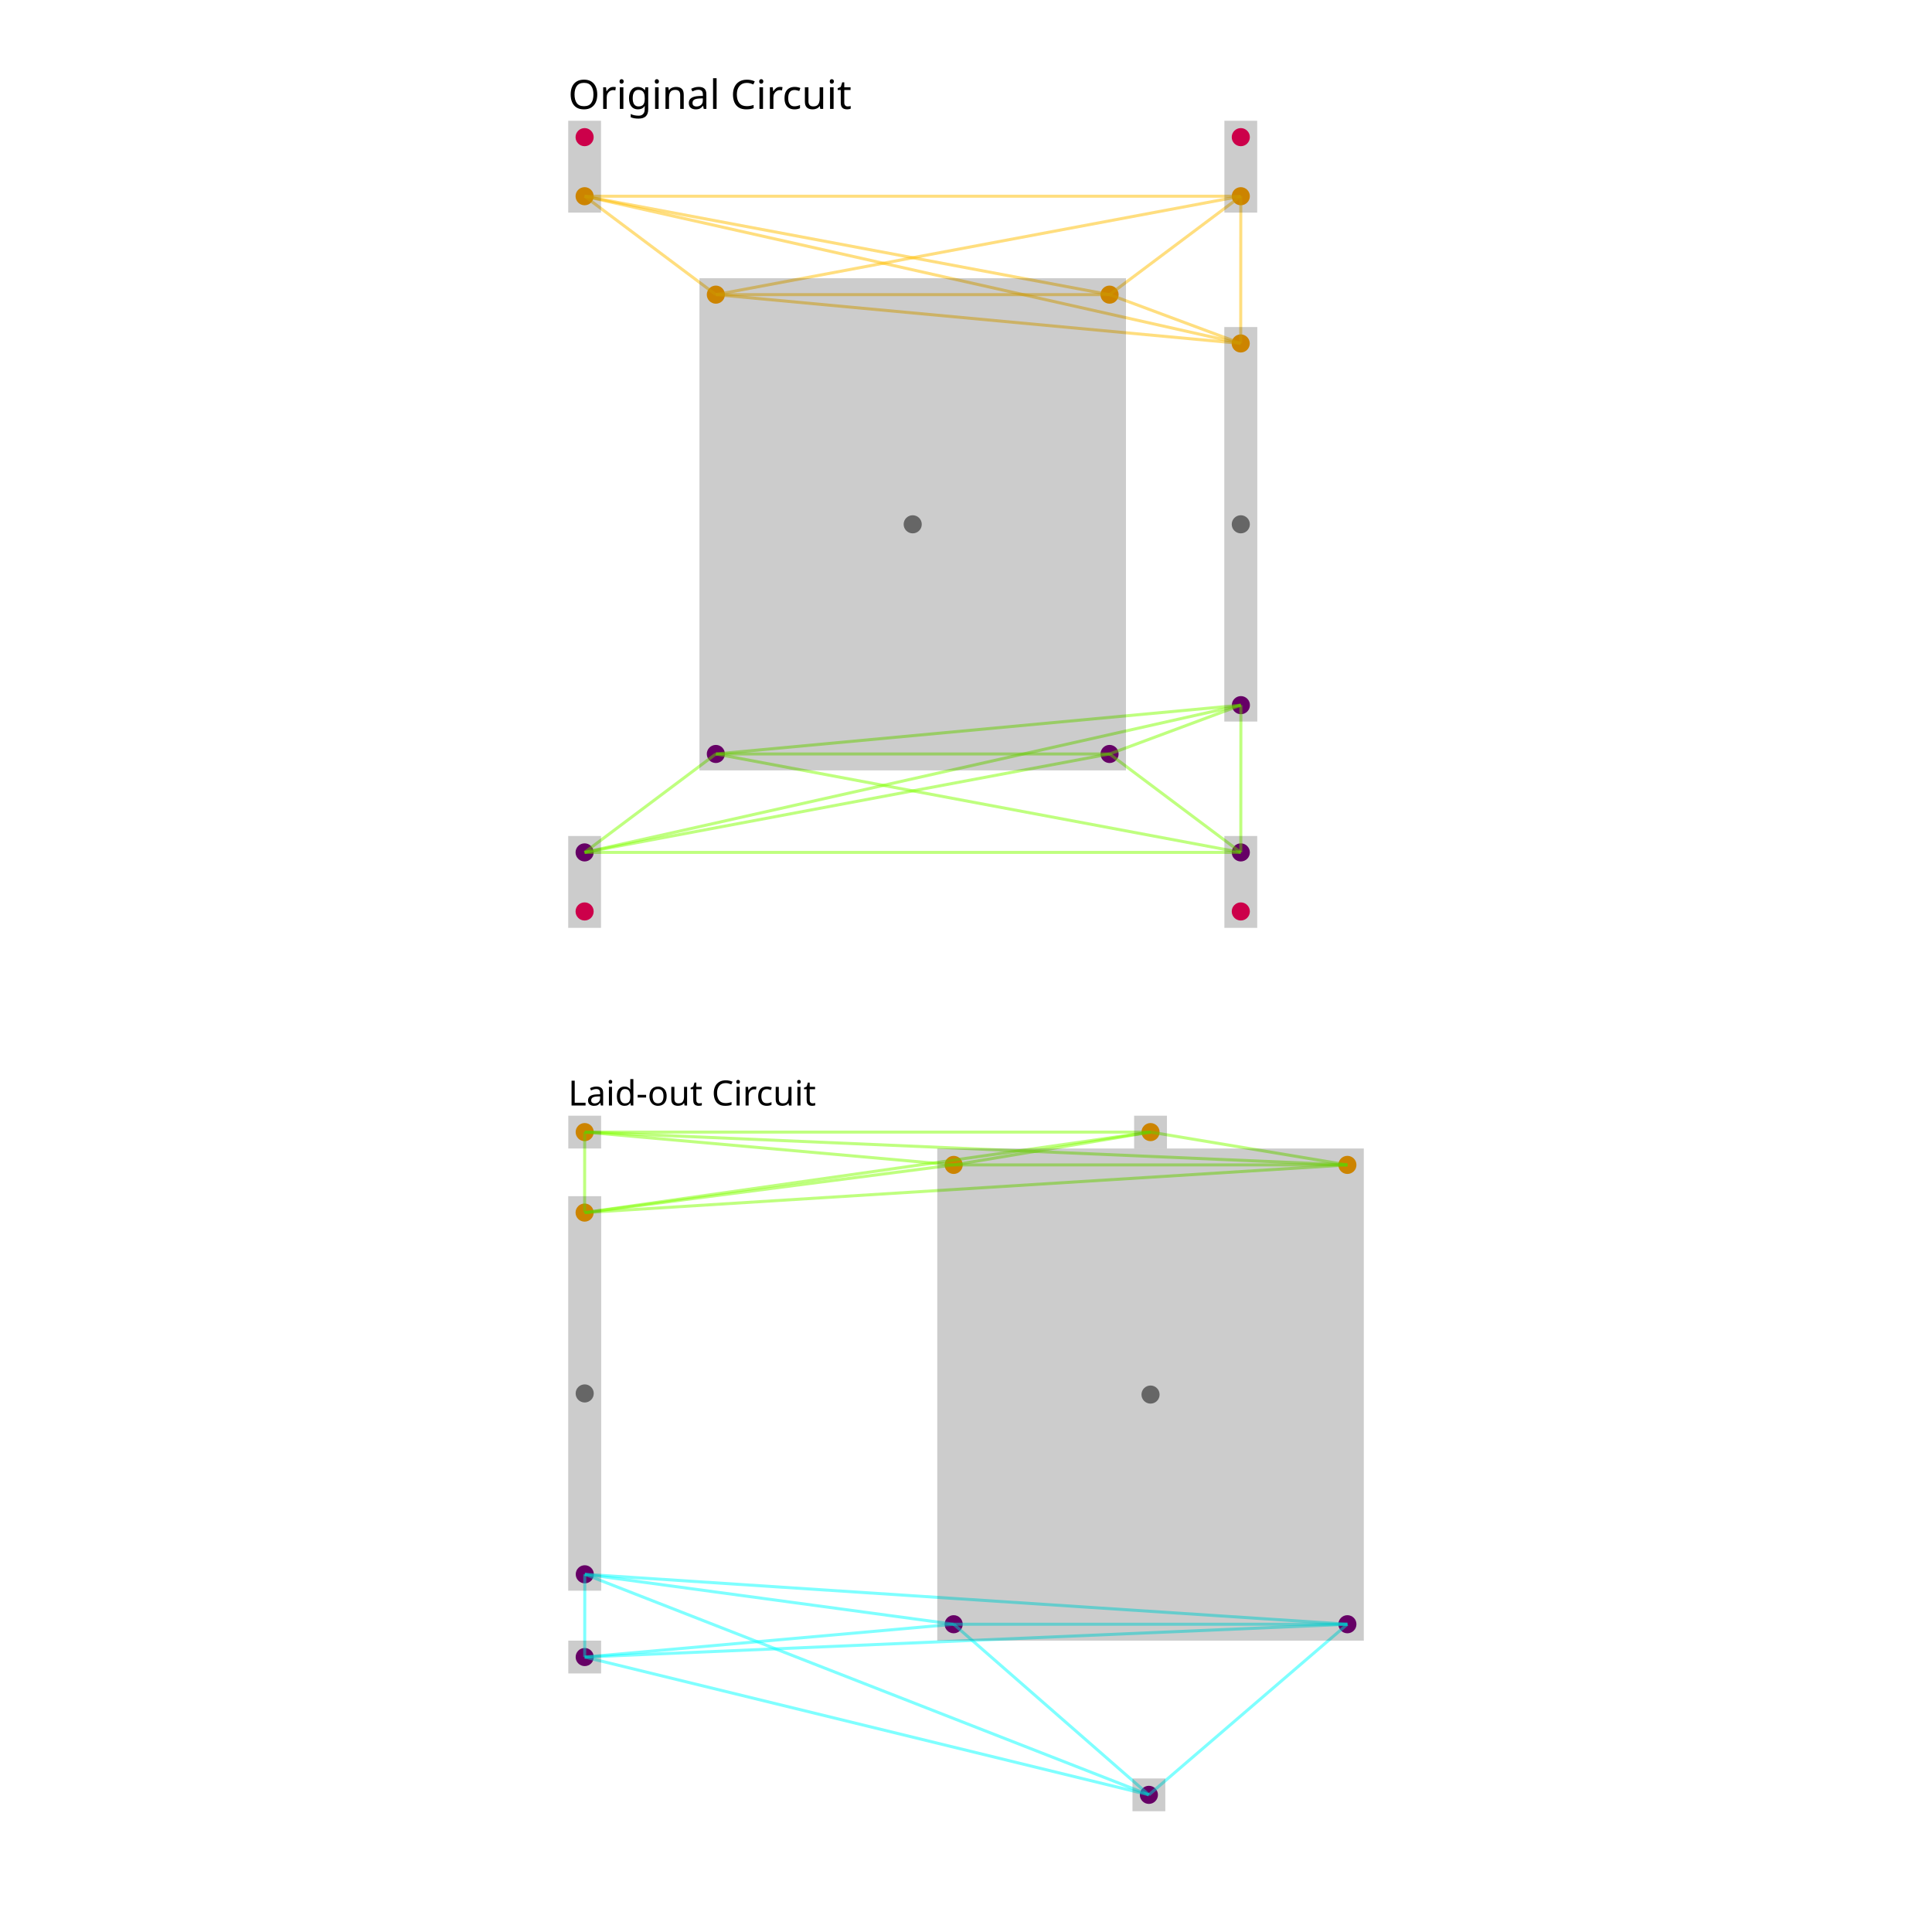
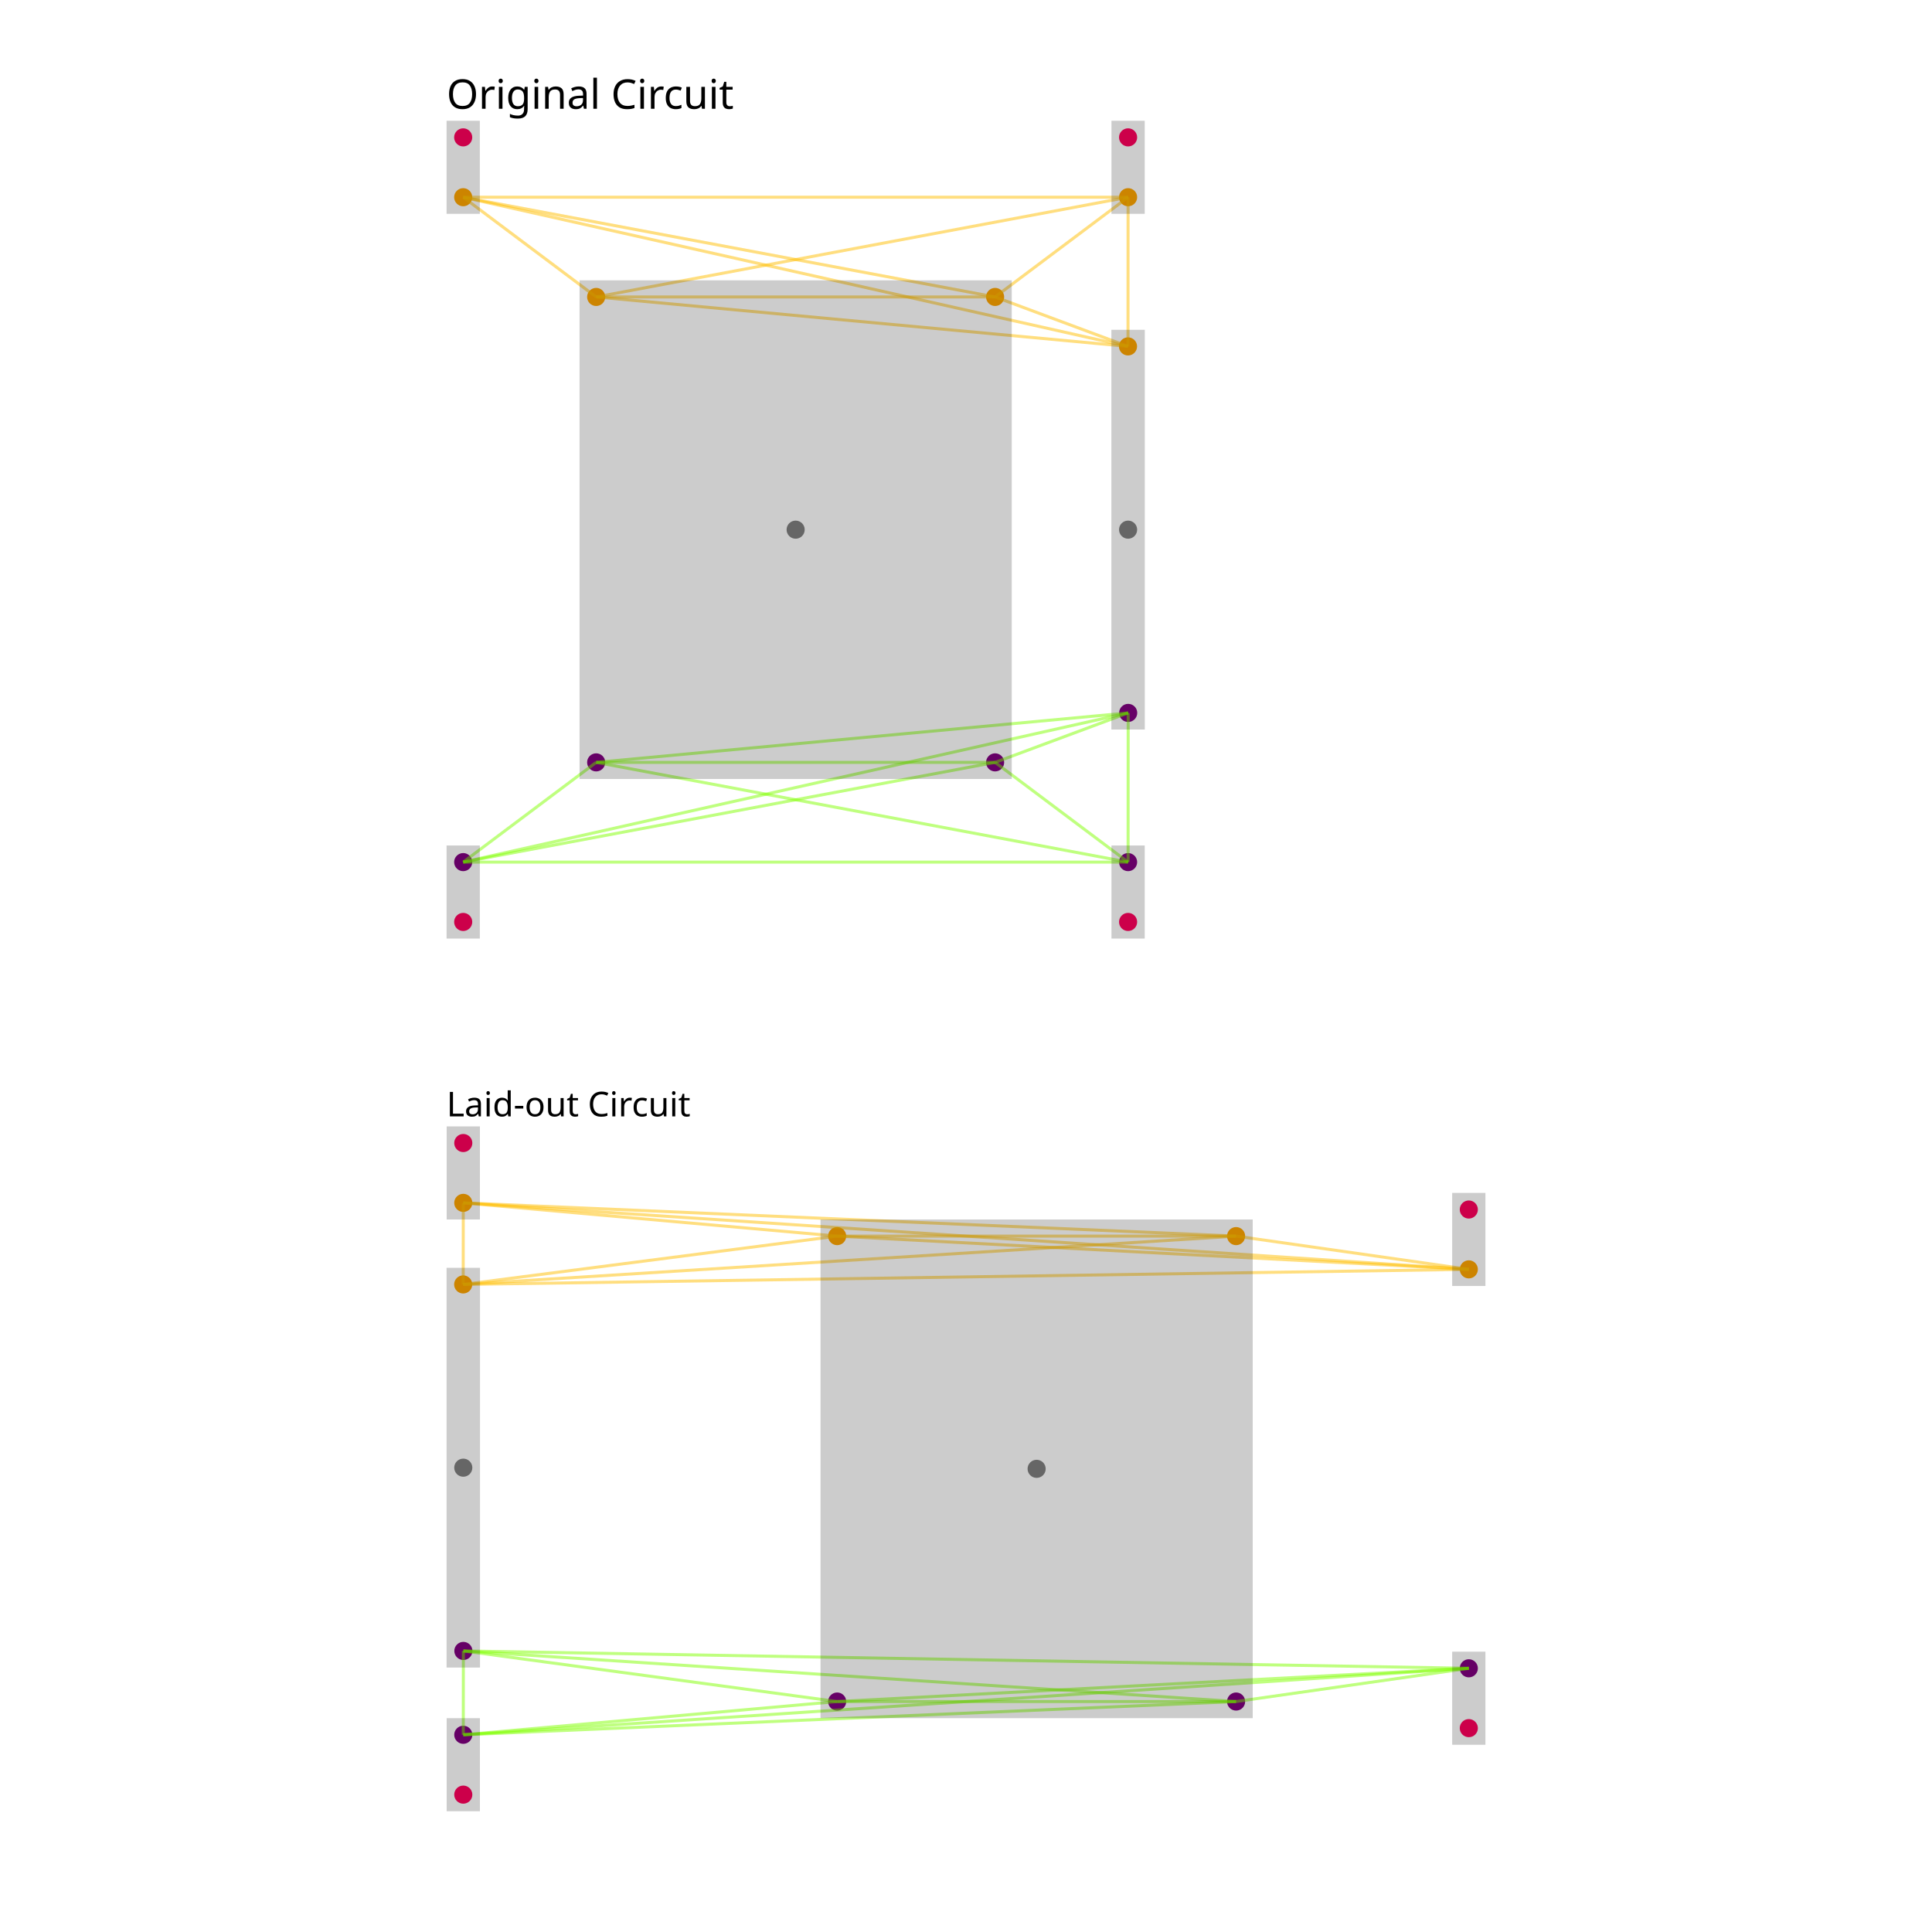
<svg xmlns="http://www.w3.org/2000/svg" width="640" height="640" viewBox="0 0 640 640">
  <rect width="100%" height="100%" fill="white" />
  <g>
-     <circle data-type="point" data-label="U1_center component_center center_schematic_component_0" data-x="0" data-y="0" cx="302.345" cy="173.683" r="3" fill="gray" />
-   </g>
-   <g>
-     <circle data-type="point" data-label="U1_pin1 vcc unnamedsubcircuit12_connectivity_net0" data-x="-0.6000000000000001" data-y="0.7" cx="237.134" cy="97.603" r="3" fill="orange" />
-   </g>
-   <g>
-     <circle data-type="point" data-label="U1_pin2 gnd unnamedsubcircuit12_connectivity_net1" data-x="-0.6000000000000001" data-y="-0.7" cx="237.134" cy="249.762" r="3" fill="purple" />
-   </g>
-   <g>
-     <circle data-type="point" data-label="U1_pin3 vcc unnamedsubcircuit12_connectivity_net0" data-x="0.6000000000000001" data-y="0.7" cx="367.556" cy="97.603" r="3" fill="orange" />
-   </g>
-   <g>
-     <circle data-type="point" data-label="U1_pin4 gnd unnamedsubcircuit12_connectivity_net1" data-x="0.6000000000000001" data-y="-0.7" cx="367.556" cy="249.762" r="3" fill="purple" />
-   </g>
-   <g>
-     <circle data-type="point" data-label="C1_center component_center center_schematic_component_1" data-x="1" data-y="0" cx="411.03" cy="173.683" r="3" fill="gray" />
-   </g>
-   <g>
-     <circle data-type="point" data-label="C1_pin1 vcc unnamedsubcircuit12_connectivity_net0" data-x="0.9997266500000004" data-y="0.5512093000000002" cx="411.001" cy="113.774" r="3" fill="orange" />
-   </g>
-   <g>
-     <circle data-type="point" data-label="C1_pin2 gnd unnamedsubcircuit12_connectivity_net1" data-x="1.0002733499999996" data-y="-0.5512093000000002" cx="411.06" cy="233.591" r="3" fill="purple" />
-   </g>
-   <g>
-     <circle data-type="point" data-label="NL1_pin vcc unnamedsubcircuit12_connectivity_net0" data-x="-1" data-y="1" cx="193.66" cy="64.998" r="3" fill="orange" />
-   </g>
-   <g>
-     <circle data-type="point" data-label="NL1_center netlabel_center schematic_net_label_0_center" data-x="-1" data-y="1.18" cx="193.66" cy="45.434" r="3" fill="hsl(338.4, 100%, 50%, 1)" />
-   </g>
-   <g>
-     <circle data-type="point" data-label="NL2_pin gnd unnamedsubcircuit12_connectivity_net1" data-x="-1" data-y="-1" cx="193.66" cy="282.368" r="3" fill="purple" />
-   </g>
-   <g>
-     <circle data-type="point" data-label="NL2_center netlabel_center schematic_net_label_1_center" data-x="-1" data-y="-1.18" cx="193.66" cy="301.931" r="3" fill="hsl(338.4, 100%, 50%, 1)" />
-   </g>
-   <g>
-     <circle data-type="point" data-label="NL3_pin vcc unnamedsubcircuit12_connectivity_net0" data-x="1" data-y="1" cx="411.03" cy="64.998" r="3" fill="orange" />
-   </g>
-   <g>
-     <circle data-type="point" data-label="NL3_center netlabel_center schematic_net_label_2_center" data-x="1" data-y="1.18" cx="411.03" cy="45.434" r="3" fill="hsl(338.4, 100%, 50%, 1)" />
-   </g>
-   <g>
-     <circle data-type="point" data-label="NL4_pin gnd unnamedsubcircuit12_connectivity_net1" data-x="1" data-y="-1" cx="411.03" cy="282.368" r="3" fill="purple" />
-   </g>
-   <g>
-     <circle data-type="point" data-label="NL4_center netlabel_center schematic_net_label_3_center" data-x="1" data-y="-1.18" cx="411.03" cy="301.931" r="3" fill="hsl(338.4, 100%, 50%, 1)" />
-   </g>
-   <g>
-     <circle data-type="point" data-label="U1_center component_center center_schematic_component_0" data-x="0.7248806993080428" data-y="-2.6525" cx="381.129" cy="461.97" r="3" fill="gray" />
-   </g>
-   <g>
-     <circle data-type="point" data-label="U1_pin1 vcc unnamedsubcircuit12_connectivity_net0" data-x="0.12488069930804269" data-y="-1.9525" cx="315.918" cy="385.89" r="3" fill="orange" />
-   </g>
-   <g>
-     <circle data-type="point" data-label="U1_pin2 gnd unnamedsubcircuit12_connectivity_net1" data-x="0.12488069930804269" data-y="-3.3525" cx="315.918" cy="538.049" r="3" fill="purple" />
-   </g>
-   <g>
-     <circle data-type="point" data-label="U1_pin3 vcc unnamedsubcircuit12_connectivity_net0" data-x="1.3248806993080429" data-y="-1.9525" cx="446.34" cy="385.89" r="3" fill="orange" />
-   </g>
-   <g>
-     <circle data-type="point" data-label="U1_pin4 gnd unnamedsubcircuit12_connectivity_net1" data-x="1.3248806993080429" data-y="-3.3525" cx="446.34" cy="538.049" r="3" fill="purple" />
-   </g>
-   <g>
-     <circle data-type="point" data-label="C1_center component_center center_schematic_component_1" data-x="-0.9997266500000004" data-y="-2.6490567053541074" cx="193.69" cy="461.596" r="3" fill="gray" />
-   </g>
-   <g>
-     <circle data-type="point" data-label="C1_pin1 vcc unnamedsubcircuit12_connectivity_net0" data-x="-1" data-y="-2.097847405354107" cx="193.66" cy="401.687" r="3" fill="orange" />
-   </g>
-   <g>
-     <circle data-type="point" data-label="C1_pin2 gnd unnamedsubcircuit12_connectivity_net1" data-x="-0.9994533000000008" data-y="-3.2002660053541074" cx="193.719" cy="521.504" r="3" fill="purple" />
-   </g>
-   <g>
-     <circle data-type="point" data-label="NL1_pin vcc unnamedsubcircuit12_connectivity_net0" data-x="-0.9997266500000004" data-y="-1.8524999999999998" cx="193.69" cy="375.022" r="3" fill="orange" />
-   </g>
-   <g>
-     <circle data-type="point" data-label="NL2_pin gnd unnamedsubcircuit12_connectivity_net1" data-x="-0.9997266500000004" data-y="-3.4524999999999997" cx="193.69" cy="548.918" r="3" fill="purple" />
-   </g>
-   <g>
-     <circle data-type="point" data-label="NL4_pin gnd unnamedsubcircuit12_connectivity_net1" data-x="0.7198806993080429" data-y="-3.8724999999999996" cx="380.585" cy="594.566" r="3" fill="purple" />
-   </g>
-   <g>
-     <circle data-type="point" data-label="NL3_pin vcc unnamedsubcircuit12_connectivity_net0" data-x="0.7248806993080428" data-y="-1.8524999999999998" cx="381.129" cy="375.022" r="3" fill="orange" />
-   </g>
-   <g>
-     <polyline data-points="-0.6000000000000001,0.7 0.6000000000000001,0.7" data-type="line" data-label="" points="237.134,97.603 367.556,97.603" fill="none" stroke="hsl(45, 100%, 50%, 0.5)" stroke-width="1" />
-   </g>
-   <g>
-     <polyline data-points="-0.6000000000000001,0.7 0.9997266500000004,0.5512093000000002" data-type="line" data-label="" points="237.134,97.603 411.001,113.774" fill="none" stroke="hsl(45, 100%, 50%, 0.5)" stroke-width="1" />
-   </g>
-   <g>
-     <polyline data-points="-0.6000000000000001,0.7 -1,1" data-type="line" data-label="" points="237.134,97.603 193.66,64.998" fill="none" stroke="hsl(45, 100%, 50%, 0.5)" stroke-width="1" />
-   </g>
-   <g>
-     <polyline data-points="-0.6000000000000001,0.7 1,1" data-type="line" data-label="" points="237.134,97.603 411.03,64.998" fill="none" stroke="hsl(45, 100%, 50%, 0.5)" stroke-width="1" />
-   </g>
-   <g>
-     <polyline data-points="0.6000000000000001,0.7 0.9997266500000004,0.5512093000000002" data-type="line" data-label="" points="367.556,97.603 411.001,113.774" fill="none" stroke="hsl(45, 100%, 50%, 0.5)" stroke-width="1" />
-   </g>
-   <g>
-     <polyline data-points="0.6000000000000001,0.7 -1,1" data-type="line" data-label="" points="367.556,97.603 193.66,64.998" fill="none" stroke="hsl(45, 100%, 50%, 0.5)" stroke-width="1" />
-   </g>
-   <g>
-     <polyline data-points="0.6000000000000001,0.7 1,1" data-type="line" data-label="" points="367.556,97.603 411.03,64.998" fill="none" stroke="hsl(45, 100%, 50%, 0.5)" stroke-width="1" />
-   </g>
-   <g>
-     <polyline data-points="0.9997266500000004,0.5512093000000002 -1,1" data-type="line" data-label="" points="411.001,113.774 193.66,64.998" fill="none" stroke="hsl(45, 100%, 50%, 0.5)" stroke-width="1" />
-   </g>
-   <g>
-     <polyline data-points="0.9997266500000004,0.5512093000000002 1,1" data-type="line" data-label="" points="411.001,113.774 411.03,64.998" fill="none" stroke="hsl(45, 100%, 50%, 0.5)" stroke-width="1" />
-   </g>
-   <g>
-     <polyline data-points="-1,1 1,1" data-type="line" data-label="" points="193.66,64.998 411.03,64.998" fill="none" stroke="hsl(45, 100%, 50%, 0.5)" stroke-width="1" />
-   </g>
-   <g>
-     <polyline data-points="-0.6000000000000001,-0.7 0.6000000000000001,-0.7" data-type="line" data-label="" points="237.134,249.762 367.556,249.762" fill="none" stroke="hsl(90, 100%, 50%, 0.5)" stroke-width="1" />
-   </g>
-   <g>
-     <polyline data-points="-0.6000000000000001,-0.7 1.0002733499999996,-0.5512093000000002" data-type="line" data-label="" points="237.134,249.762 411.06,233.591" fill="none" stroke="hsl(90, 100%, 50%, 0.5)" stroke-width="1" />
-   </g>
-   <g>
-     <polyline data-points="-0.6000000000000001,-0.7 -1,-1" data-type="line" data-label="" points="237.134,249.762 193.66,282.368" fill="none" stroke="hsl(90, 100%, 50%, 0.5)" stroke-width="1" />
-   </g>
-   <g>
-     <polyline data-points="-0.6000000000000001,-0.7 1,-1" data-type="line" data-label="" points="237.134,249.762 411.03,282.368" fill="none" stroke="hsl(90, 100%, 50%, 0.5)" stroke-width="1" />
-   </g>
-   <g>
-     <polyline data-points="0.6000000000000001,-0.7 1.0002733499999996,-0.5512093000000002" data-type="line" data-label="" points="367.556,249.762 411.06,233.591" fill="none" stroke="hsl(90, 100%, 50%, 0.5)" stroke-width="1" />
-   </g>
-   <g>
-     <polyline data-points="0.6000000000000001,-0.7 -1,-1" data-type="line" data-label="" points="367.556,249.762 193.66,282.368" fill="none" stroke="hsl(90, 100%, 50%, 0.5)" stroke-width="1" />
-   </g>
-   <g>
-     <polyline data-points="0.6000000000000001,-0.7 1,-1" data-type="line" data-label="" points="367.556,249.762 411.03,282.368" fill="none" stroke="hsl(90, 100%, 50%, 0.5)" stroke-width="1" />
-   </g>
-   <g>
-     <polyline data-points="1.0002733499999996,-0.5512093000000002 -1,-1" data-type="line" data-label="" points="411.06,233.591 193.66,282.368" fill="none" stroke="hsl(90, 100%, 50%, 0.5)" stroke-width="1" />
-   </g>
-   <g>
-     <polyline data-points="1.0002733499999996,-0.5512093000000002 1,-1" data-type="line" data-label="" points="411.06,233.591 411.03,282.368" fill="none" stroke="hsl(90, 100%, 50%, 0.5)" stroke-width="1" />
-   </g>
-   <g>
-     <polyline data-points="-1,-1 1,-1" data-type="line" data-label="" points="193.66,282.368 411.03,282.368" fill="none" stroke="hsl(90, 100%, 50%, 0.5)" stroke-width="1" />
-   </g>
-   <g>
-     <polyline data-points="0.12488069930804269,-1.9525 -1,-2.097847405354107" data-type="line" data-label="" points="315.918,385.89 193.66,401.687" fill="none" stroke="hsl(90, 100%, 50%, 0.5)" stroke-width="1" />
-   </g>
-   <g>
-     <polyline data-points="0.12488069930804269,-1.9525 -0.9997266500000004,-1.8524999999999998" data-type="line" data-label="" points="315.918,385.89 193.69,375.022" fill="none" stroke="hsl(90, 100%, 50%, 0.5)" stroke-width="1" />
-   </g>
-   <g>
-     <polyline data-points="0.12488069930804269,-1.9525 1.3248806993080429,-1.9525" data-type="line" data-label="" points="315.918,385.89 446.34,385.89" fill="none" stroke="hsl(90, 100%, 50%, 0.5)" stroke-width="1" />
-   </g>
-   <g>
-     <polyline data-points="0.12488069930804269,-1.9525 0.7248806993080428,-1.8524999999999998" data-type="line" data-label="" points="315.918,385.89 381.129,375.022" fill="none" stroke="hsl(90, 100%, 50%, 0.5)" stroke-width="1" />
-   </g>
-   <g>
-     <polyline data-points="-1,-2.097847405354107 -0.9997266500000004,-1.8524999999999998" data-type="line" data-label="" points="193.66,401.687 193.69,375.022" fill="none" stroke="hsl(90, 100%, 50%, 0.5)" stroke-width="1" />
-   </g>
-   <g>
-     <polyline data-points="-1,-2.097847405354107 1.3248806993080429,-1.9525" data-type="line" data-label="" points="193.66,401.687 446.34,385.89" fill="none" stroke="hsl(90, 100%, 50%, 0.5)" stroke-width="1" />
-   </g>
-   <g>
-     <polyline data-points="-1,-2.097847405354107 0.7248806993080428,-1.8524999999999998" data-type="line" data-label="" points="193.66,401.687 381.129,375.022" fill="none" stroke="hsl(90, 100%, 50%, 0.5)" stroke-width="1" />
-   </g>
-   <g>
-     <polyline data-points="-0.9997266500000004,-1.8524999999999998 1.3248806993080429,-1.9525" data-type="line" data-label="" points="193.69,375.022 446.34,385.89" fill="none" stroke="hsl(90, 100%, 50%, 0.5)" stroke-width="1" />
-   </g>
-   <g>
-     <polyline data-points="-0.9997266500000004,-1.8524999999999998 0.7248806993080428,-1.8524999999999998" data-type="line" data-label="" points="193.69,375.022 381.129,375.022" fill="none" stroke="hsl(90, 100%, 50%, 0.5)" stroke-width="1" />
-   </g>
-   <g>
-     <polyline data-points="1.3248806993080429,-1.9525 0.7248806993080428,-1.8524999999999998" data-type="line" data-label="" points="446.34,385.89 381.129,375.022" fill="none" stroke="hsl(90, 100%, 50%, 0.5)" stroke-width="1" />
-   </g>
-   <g>
-     <polyline data-points="0.12488069930804269,-3.3525 -0.9994533000000008,-3.2002660053541074" data-type="line" data-label="" points="315.918,538.049 193.719,521.504" fill="none" stroke="hsl(180, 100%, 50%, 0.5)" stroke-width="1" />
-   </g>
-   <g>
-     <polyline data-points="0.12488069930804269,-3.3525 -0.9997266500000004,-3.4524999999999997" data-type="line" data-label="" points="315.918,538.049 193.69,548.918" fill="none" stroke="hsl(180, 100%, 50%, 0.5)" stroke-width="1" />
-   </g>
-   <g>
-     <polyline data-points="0.12488069930804269,-3.3525 1.3248806993080429,-3.3525" data-type="line" data-label="" points="315.918,538.049 446.34,538.049" fill="none" stroke="hsl(180, 100%, 50%, 0.5)" stroke-width="1" />
-   </g>
-   <g>
-     <polyline data-points="0.12488069930804269,-3.3525 0.7198806993080429,-3.8724999999999996" data-type="line" data-label="" points="315.918,538.049 380.585,594.566" fill="none" stroke="hsl(180, 100%, 50%, 0.5)" stroke-width="1" />
-   </g>
-   <g>
-     <polyline data-points="-0.9994533000000008,-3.2002660053541074 -0.9997266500000004,-3.4524999999999997" data-type="line" data-label="" points="193.719,521.504 193.69,548.918" fill="none" stroke="hsl(180, 100%, 50%, 0.5)" stroke-width="1" />
-   </g>
-   <g>
-     <polyline data-points="-0.9994533000000008,-3.2002660053541074 1.3248806993080429,-3.3525" data-type="line" data-label="" points="193.719,521.504 446.34,538.049" fill="none" stroke="hsl(180, 100%, 50%, 0.5)" stroke-width="1" />
-   </g>
-   <g>
-     <polyline data-points="-0.9994533000000008,-3.2002660053541074 0.7198806993080429,-3.8724999999999996" data-type="line" data-label="" points="193.719,521.504 380.585,594.566" fill="none" stroke="hsl(180, 100%, 50%, 0.5)" stroke-width="1" />
-   </g>
-   <g>
-     <polyline data-points="-0.9997266500000004,-3.4524999999999997 1.3248806993080429,-3.3525" data-type="line" data-label="" points="193.69,548.918 446.34,538.049" fill="none" stroke="hsl(180, 100%, 50%, 0.5)" stroke-width="1" />
-   </g>
-   <g>
-     <polyline data-points="-0.9997266500000004,-3.4524999999999997 0.7198806993080429,-3.8724999999999996" data-type="line" data-label="" points="193.69,548.918 380.585,594.566" fill="none" stroke="hsl(180, 100%, 50%, 0.5)" stroke-width="1" />
-   </g>
-   <g>
-     <polyline data-points="1.3248806993080429,-3.3525 0.7198806993080429,-3.8724999999999996" data-type="line" data-label="" points="446.34,538.049 380.585,594.566" fill="none" stroke="hsl(180, 100%, 50%, 0.5)" stroke-width="1" />
-   </g>
-   <g>
-     <rect data-type="rect" data-label="U1" data-x="0" data-y="0" x="231.7" y="92.169" width="141.291" height="163.028" fill="rgba(0, 0, 0, 0.2)" stroke="black" stroke-width="0.009" />
-   </g>
-   <g>
-     <rect data-type="rect" data-label="C1" data-x="1" data-y="0" x="405.566" y="108.34" width="10.928" height="130.685" fill="rgba(0, 0, 0, 0.2)" stroke="black" stroke-width="0.009" />
-   </g>
-   <g>
-     <rect data-type="rect" data-label="NL1" data-x="-1" data-y="1.0899999999999999" x="188.226" y="40" width="10.869" height="30.432" fill="rgba(0, 0, 0, 0.2)" stroke="black" stroke-width="0.009" />
-   </g>
-   <g>
-     <rect data-type="rect" data-label="NL2" data-x="-1" data-y="-1.0899999999999999" x="188.226" y="276.934" width="10.869" height="30.432" fill="rgba(0, 0, 0, 0.2)" stroke="black" stroke-width="0.009" />
-   </g>
-   <g>
-     <rect data-type="rect" data-label="NL3" data-x="1" data-y="1.0899999999999999" x="405.596" y="40" width="10.869" height="30.432" fill="rgba(0, 0, 0, 0.2)" stroke="black" stroke-width="0.009" />
-   </g>
-   <g>
-     <rect data-type="rect" data-label="NL4" data-x="1" data-y="-1.0899999999999999" x="405.596" y="276.934" width="10.869" height="30.432" fill="rgba(0, 0, 0, 0.2)" stroke="black" stroke-width="0.009" />
-   </g>
-   <g>
-     <rect data-type="rect" data-label="U1" data-x="0.7248806993080428" data-y="-2.6525" x="310.484" y="380.456" width="141.291" height="163.028" fill="rgba(0, 0, 0, 0.2)" stroke="black" stroke-width="0.009" />
-   </g>
-   <g>
-     <rect data-type="rect" data-label="C1" data-x="-0.9997266500000004" data-y="-2.6490567053541074" x="188.226" y="396.253" width="10.928" height="130.685" fill="rgba(0, 0, 0, 0.2)" stroke="black" stroke-width="0.009" />
-   </g>
-   <g>
-     <rect data-type="rect" data-label="NL1" data-x="-0.9997266500000004" data-y="-1.8524999999999998" x="188.256" y="369.588" width="10.869" height="10.869" fill="rgba(0, 0, 0, 0.2)" stroke="black" stroke-width="0.009" />
-   </g>
-   <g>
-     <rect data-type="rect" data-label="NL2" data-x="-0.9997266500000004" data-y="-3.4524999999999997" x="188.256" y="543.484" width="10.869" height="10.869" fill="rgba(0, 0, 0, 0.2)" stroke="black" stroke-width="0.009" />
-   </g>
-   <g>
-     <rect data-type="rect" data-label="NL4" data-x="0.7198806993080429" data-y="-3.8724999999999996" x="375.151" y="589.131" width="10.869" height="10.869" fill="rgba(0, 0, 0, 0.2)" stroke="black" stroke-width="0.009" />
-   </g>
-   <g>
-     <rect data-type="rect" data-label="NL3" data-x="0.7248806993080428" data-y="-1.8524999999999998" x="375.695" y="369.588" width="10.869" height="10.869" fill="rgba(0, 0, 0, 0.2)" stroke="black" stroke-width="0.009" />
-   </g>
-   <text data-type="text" data-label="Original Circuit" data-x="-1.05" data-y="1.2299999999999998" x="188.226" y="40" fill="black" font-size="13.368" font-family="sans-serif" text-anchor="start" dominant-baseline="text-after-edge">Original Circuit</text>
-   <text data-type="text" data-label="Laid-out Circuit" data-x="-1.05" data-y="-1.8024999999999998" x="188.226" y="369.588" fill="black" font-size="11.521" font-family="sans-serif" text-anchor="start" dominant-baseline="text-after-edge">Laid-out Circuit</text>
+     <circle data-type="point" data-label="U1_center component_center center_schematic_component_0" data-x="0" data-y="0" cx="263.566" cy="175.457" r="3" fill="gray" />
+   </g>
+   <g>
+     <circle data-type="point" data-label="U1_pin1 vcc unnamedsubcircuit12_connectivity_net0" data-x="-0.6000000000000001" data-y="0.7" cx="197.489" cy="98.368" r="3" fill="orange" />
+   </g>
+   <g>
+     <circle data-type="point" data-label="U1_pin2 gnd unnamedsubcircuit12_connectivity_net1" data-x="-0.6000000000000001" data-y="-0.7" cx="197.489" cy="252.547" r="3" fill="purple" />
+   </g>
+   <g>
+     <circle data-type="point" data-label="U1_pin3 vcc unnamedsubcircuit12_connectivity_net0" data-x="0.6000000000000001" data-y="0.7" cx="329.643" cy="98.368" r="3" fill="orange" />
+   </g>
+   <g>
+     <circle data-type="point" data-label="U1_pin4 gnd unnamedsubcircuit12_connectivity_net1" data-x="0.6000000000000001" data-y="-0.7" cx="329.643" cy="252.547" r="3" fill="purple" />
+   </g>
+   <g>
+     <circle data-type="point" data-label="C1_center component_center center_schematic_component_1" data-x="1" data-y="0" cx="373.694" cy="175.457" r="3" fill="gray" />
+   </g>
+   <g>
+     <circle data-type="point" data-label="C1_pin1 vcc unnamedsubcircuit12_connectivity_net0" data-x="0.9997266500000004" data-y="0.5512093000000002" cx="373.664" cy="114.754" r="3" fill="orange" />
+   </g>
+   <g>
+     <circle data-type="point" data-label="C1_pin2 gnd unnamedsubcircuit12_connectivity_net1" data-x="1.0002733499999996" data-y="-0.5512093000000002" cx="373.724" cy="236.161" r="3" fill="purple" />
+   </g>
+   <g>
+     <circle data-type="point" data-label="NL1_pin vcc unnamedsubcircuit12_connectivity_net0" data-x="-1" data-y="1" cx="153.438" cy="65.329" r="3" fill="orange" />
+   </g>
+   <g>
+     <circle data-type="point" data-label="NL1_center netlabel_center schematic_net_label_0_center" data-x="-1" data-y="1.18" cx="153.438" cy="45.506" r="3" fill="hsl(338.4, 100%, 50%, 1)" />
+   </g>
+   <g>
+     <circle data-type="point" data-label="NL2_pin gnd unnamedsubcircuit12_connectivity_net1" data-x="-1" data-y="-1" cx="153.438" cy="285.585" r="3" fill="purple" />
+   </g>
+   <g>
+     <circle data-type="point" data-label="NL2_center netlabel_center schematic_net_label_1_center" data-x="-1" data-y="-1.18" cx="153.438" cy="305.408" r="3" fill="hsl(338.4, 100%, 50%, 1)" />
+   </g>
+   <g>
+     <circle data-type="point" data-label="NL3_pin vcc unnamedsubcircuit12_connectivity_net0" data-x="1" data-y="1" cx="373.694" cy="65.329" r="3" fill="orange" />
+   </g>
+   <g>
+     <circle data-type="point" data-label="NL3_center netlabel_center schematic_net_label_2_center" data-x="1" data-y="1.18" cx="373.694" cy="45.506" r="3" fill="hsl(338.4, 100%, 50%, 1)" />
+   </g>
+   <g>
+     <circle data-type="point" data-label="NL4_pin gnd unnamedsubcircuit12_connectivity_net1" data-x="1" data-y="-1" cx="373.694" cy="285.585" r="3" fill="purple" />
+   </g>
+   <g>
+     <circle data-type="point" data-label="NL4_center netlabel_center schematic_net_label_3_center" data-x="1" data-y="-1.18" cx="373.694" cy="305.408" r="3" fill="hsl(338.4, 100%, 50%, 1)" />
+   </g>
+   <g>
+     <circle data-type="point" data-label="U1_center component_center center_schematic_component_0" data-x="0.7248806993080428" data-y="-2.8249999999999997" cx="343.396" cy="486.568" r="3" fill="gray" />
+   </g>
+   <g>
+     <circle data-type="point" data-label="U1_pin1 vcc unnamedsubcircuit12_connectivity_net0" data-x="0.12488069930804269" data-y="-2.125" cx="277.319" cy="409.479" r="3" fill="orange" />
+   </g>
+   <g>
+     <circle data-type="point" data-label="U1_pin2 gnd unnamedsubcircuit12_connectivity_net1" data-x="0.12488069930804269" data-y="-3.5249999999999995" cx="277.319" cy="563.658" r="3" fill="purple" />
+   </g>
+   <g>
+     <circle data-type="point" data-label="U1_pin3 vcc unnamedsubcircuit12_connectivity_net0" data-x="1.3248806993080429" data-y="-2.125" cx="409.472" cy="409.479" r="3" fill="orange" />
+   </g>
+   <g>
+     <circle data-type="point" data-label="U1_pin4 gnd unnamedsubcircuit12_connectivity_net1" data-x="1.3248806993080429" data-y="-3.5249999999999995" cx="409.472" cy="563.658" r="3" fill="purple" />
+   </g>
+   <g>
+     <circle data-type="point" data-label="C1_center component_center center_schematic_component_1" data-x="-0.9997266500000004" data-y="-2.8215567053541073" cx="153.468" cy="486.189" r="3" fill="gray" />
+   </g>
+   <g>
+     <circle data-type="point" data-label="C1_pin1 vcc unnamedsubcircuit12_connectivity_net0" data-x="-1" data-y="-2.270347405354107" cx="153.438" cy="425.486" r="3" fill="orange" />
+   </g>
+   <g>
+     <circle data-type="point" data-label="C1_pin2 gnd unnamedsubcircuit12_connectivity_net1" data-x="-0.9994533000000008" data-y="-3.3727660053541073" cx="153.498" cy="546.893" r="3" fill="purple" />
+   </g>
+   <g>
+     <circle data-type="point" data-label="NL1_pin vcc unnamedsubcircuit12_connectivity_net0" data-x="-0.9997266500000004" data-y="-2.0249999999999995" cx="153.468" cy="398.466" r="3" fill="orange" />
+   </g>
+   <g>
+     <circle data-type="point" data-label="NL1_center netlabel_center schematic_net_label_0_center" data-x="-0.9997266500000004" data-y="-1.8449999999999998" cx="153.468" cy="378.643" r="3" fill="hsl(338.4, 100%, 50%, 1)" />
+   </g>
+   <g>
+     <circle data-type="point" data-label="NL2_pin gnd unnamedsubcircuit12_connectivity_net1" data-x="-0.9997266500000004" data-y="-3.625" cx="153.468" cy="574.671" r="3" fill="purple" />
+   </g>
+   <g>
+     <circle data-type="point" data-label="NL2_center netlabel_center schematic_net_label_1_center" data-x="-0.9997266500000004" data-y="-3.8049999999999997" cx="153.468" cy="594.494" r="3" fill="hsl(338.4, 100%, 50%, 1)" />
+   </g>
+   <g>
+     <circle data-type="point" data-label="NL3_pin vcc unnamedsubcircuit12_connectivity_net0" data-x="2.024880699308043" data-y="-2.2249999999999996" cx="486.562" cy="420.492" r="3" fill="orange" />
+   </g>
+   <g>
+     <circle data-type="point" data-label="NL3_center netlabel_center schematic_net_label_2_center" data-x="2.024880699308043" data-y="-2.045" cx="486.562" cy="400.669" r="3" fill="hsl(338.4, 100%, 50%, 1)" />
+   </g>
+   <g>
+     <circle data-type="point" data-label="NL4_pin gnd unnamedsubcircuit12_connectivity_net1" data-x="2.024880699308043" data-y="-3.425" cx="486.562" cy="552.645" r="3" fill="purple" />
+   </g>
+   <g>
+     <circle data-type="point" data-label="NL4_center netlabel_center schematic_net_label_3_center" data-x="2.024880699308043" data-y="-3.6049999999999995" cx="486.562" cy="572.468" r="3" fill="hsl(338.4, 100%, 50%, 1)" />
+   </g>
+   <g>
+     <polyline data-points="-0.6000000000000001,0.7 0.6000000000000001,0.7" data-type="line" data-label="" points="197.489,98.368 329.643,98.368" fill="none" stroke="hsl(45, 100%, 50%, 0.5)" stroke-width="1" />
+   </g>
+   <g>
+     <polyline data-points="-0.6000000000000001,0.7 0.9997266500000004,0.5512093000000002" data-type="line" data-label="" points="197.489,98.368 373.664,114.754" fill="none" stroke="hsl(45, 100%, 50%, 0.5)" stroke-width="1" />
+   </g>
+   <g>
+     <polyline data-points="-0.6000000000000001,0.7 -1,1" data-type="line" data-label="" points="197.489,98.368 153.438,65.329" fill="none" stroke="hsl(45, 100%, 50%, 0.5)" stroke-width="1" />
+   </g>
+   <g>
+     <polyline data-points="-0.6000000000000001,0.7 1,1" data-type="line" data-label="" points="197.489,98.368 373.694,65.329" fill="none" stroke="hsl(45, 100%, 50%, 0.5)" stroke-width="1" />
+   </g>
+   <g>
+     <polyline data-points="0.6000000000000001,0.7 0.9997266500000004,0.5512093000000002" data-type="line" data-label="" points="329.643,98.368 373.664,114.754" fill="none" stroke="hsl(45, 100%, 50%, 0.5)" stroke-width="1" />
+   </g>
+   <g>
+     <polyline data-points="0.6000000000000001,0.7 -1,1" data-type="line" data-label="" points="329.643,98.368 153.438,65.329" fill="none" stroke="hsl(45, 100%, 50%, 0.5)" stroke-width="1" />
+   </g>
+   <g>
+     <polyline data-points="0.6000000000000001,0.7 1,1" data-type="line" data-label="" points="329.643,98.368 373.694,65.329" fill="none" stroke="hsl(45, 100%, 50%, 0.5)" stroke-width="1" />
+   </g>
+   <g>
+     <polyline data-points="0.9997266500000004,0.5512093000000002 -1,1" data-type="line" data-label="" points="373.664,114.754 153.438,65.329" fill="none" stroke="hsl(45, 100%, 50%, 0.5)" stroke-width="1" />
+   </g>
+   <g>
+     <polyline data-points="0.9997266500000004,0.5512093000000002 1,1" data-type="line" data-label="" points="373.664,114.754 373.694,65.329" fill="none" stroke="hsl(45, 100%, 50%, 0.5)" stroke-width="1" />
+   </g>
+   <g>
+     <polyline data-points="-1,1 1,1" data-type="line" data-label="" points="153.438,65.329 373.694,65.329" fill="none" stroke="hsl(45, 100%, 50%, 0.5)" stroke-width="1" />
+   </g>
+   <g>
+     <polyline data-points="-0.6000000000000001,-0.7 0.6000000000000001,-0.7" data-type="line" data-label="" points="197.489,252.547 329.643,252.547" fill="none" stroke="hsl(90, 100%, 50%, 0.5)" stroke-width="1" />
+   </g>
+   <g>
+     <polyline data-points="-0.6000000000000001,-0.7 1.0002733499999996,-0.5512093000000002" data-type="line" data-label="" points="197.489,252.547 373.724,236.161" fill="none" stroke="hsl(90, 100%, 50%, 0.5)" stroke-width="1" />
+   </g>
+   <g>
+     <polyline data-points="-0.6000000000000001,-0.7 -1,-1" data-type="line" data-label="" points="197.489,252.547 153.438,285.585" fill="none" stroke="hsl(90, 100%, 50%, 0.5)" stroke-width="1" />
+   </g>
+   <g>
+     <polyline data-points="-0.6000000000000001,-0.7 1,-1" data-type="line" data-label="" points="197.489,252.547 373.694,285.585" fill="none" stroke="hsl(90, 100%, 50%, 0.5)" stroke-width="1" />
+   </g>
+   <g>
+     <polyline data-points="0.6000000000000001,-0.7 1.0002733499999996,-0.5512093000000002" data-type="line" data-label="" points="329.643,252.547 373.724,236.161" fill="none" stroke="hsl(90, 100%, 50%, 0.5)" stroke-width="1" />
+   </g>
+   <g>
+     <polyline data-points="0.6000000000000001,-0.7 -1,-1" data-type="line" data-label="" points="329.643,252.547 153.438,285.585" fill="none" stroke="hsl(90, 100%, 50%, 0.5)" stroke-width="1" />
+   </g>
+   <g>
+     <polyline data-points="0.6000000000000001,-0.7 1,-1" data-type="line" data-label="" points="329.643,252.547 373.694,285.585" fill="none" stroke="hsl(90, 100%, 50%, 0.5)" stroke-width="1" />
+   </g>
+   <g>
+     <polyline data-points="1.0002733499999996,-0.5512093000000002 -1,-1" data-type="line" data-label="" points="373.724,236.161 153.438,285.585" fill="none" stroke="hsl(90, 100%, 50%, 0.5)" stroke-width="1" />
+   </g>
+   <g>
+     <polyline data-points="1.0002733499999996,-0.5512093000000002 1,-1" data-type="line" data-label="" points="373.724,236.161 373.694,285.585" fill="none" stroke="hsl(90, 100%, 50%, 0.5)" stroke-width="1" />
+   </g>
+   <g>
+     <polyline data-points="-1,-1 1,-1" data-type="line" data-label="" points="153.438,285.585 373.694,285.585" fill="none" stroke="hsl(90, 100%, 50%, 0.5)" stroke-width="1" />
+   </g>
+   <g>
+     <polyline data-points="0.12488069930804269,-2.125 -1,-2.270347405354107" data-type="line" data-label="" points="277.319,409.479 153.438,425.486" fill="none" stroke="hsl(45, 100%, 50%, 0.5)" stroke-width="1" />
+   </g>
+   <g>
+     <polyline data-points="0.12488069930804269,-2.125 -0.9997266500000004,-2.0249999999999995" data-type="line" data-label="" points="277.319,409.479 153.468,398.466" fill="none" stroke="hsl(45, 100%, 50%, 0.5)" stroke-width="1" />
+   </g>
+   <g>
+     <polyline data-points="0.12488069930804269,-2.125 1.3248806993080429,-2.125" data-type="line" data-label="" points="277.319,409.479 409.472,409.479" fill="none" stroke="hsl(45, 100%, 50%, 0.5)" stroke-width="1" />
+   </g>
+   <g>
+     <polyline data-points="0.12488069930804269,-2.125 2.024880699308043,-2.2249999999999996" data-type="line" data-label="" points="277.319,409.479 486.562,420.492" fill="none" stroke="hsl(45, 100%, 50%, 0.5)" stroke-width="1" />
+   </g>
+   <g>
+     <polyline data-points="-1,-2.270347405354107 -0.9997266500000004,-2.0249999999999995" data-type="line" data-label="" points="153.438,425.486 153.468,398.466" fill="none" stroke="hsl(45, 100%, 50%, 0.5)" stroke-width="1" />
+   </g>
+   <g>
+     <polyline data-points="-1,-2.270347405354107 1.3248806993080429,-2.125" data-type="line" data-label="" points="153.438,425.486 409.472,409.479" fill="none" stroke="hsl(45, 100%, 50%, 0.5)" stroke-width="1" />
+   </g>
+   <g>
+     <polyline data-points="-1,-2.270347405354107 2.024880699308043,-2.2249999999999996" data-type="line" data-label="" points="153.438,425.486 486.562,420.492" fill="none" stroke="hsl(45, 100%, 50%, 0.5)" stroke-width="1" />
+   </g>
+   <g>
+     <polyline data-points="-0.9997266500000004,-2.0249999999999995 1.3248806993080429,-2.125" data-type="line" data-label="" points="153.468,398.466 409.472,409.479" fill="none" stroke="hsl(45, 100%, 50%, 0.5)" stroke-width="1" />
+   </g>
+   <g>
+     <polyline data-points="-0.9997266500000004,-2.0249999999999995 2.024880699308043,-2.2249999999999996" data-type="line" data-label="" points="153.468,398.466 486.562,420.492" fill="none" stroke="hsl(45, 100%, 50%, 0.5)" stroke-width="1" />
+   </g>
+   <g>
+     <polyline data-points="1.3248806993080429,-2.125 2.024880699308043,-2.2249999999999996" data-type="line" data-label="" points="409.472,409.479 486.562,420.492" fill="none" stroke="hsl(45, 100%, 50%, 0.5)" stroke-width="1" />
+   </g>
+   <g>
+     <polyline data-points="0.12488069930804269,-3.5249999999999995 -0.9994533000000008,-3.3727660053541073" data-type="line" data-label="" points="277.319,563.658 153.498,546.893" fill="none" stroke="hsl(90, 100%, 50%, 0.5)" stroke-width="1" />
+   </g>
+   <g>
+     <polyline data-points="0.12488069930804269,-3.5249999999999995 -0.9997266500000004,-3.625" data-type="line" data-label="" points="277.319,563.658 153.468,574.671" fill="none" stroke="hsl(90, 100%, 50%, 0.5)" stroke-width="1" />
+   </g>
+   <g>
+     <polyline data-points="0.12488069930804269,-3.5249999999999995 1.3248806993080429,-3.5249999999999995" data-type="line" data-label="" points="277.319,563.658 409.472,563.658" fill="none" stroke="hsl(90, 100%, 50%, 0.5)" stroke-width="1" />
+   </g>
+   <g>
+     <polyline data-points="0.12488069930804269,-3.5249999999999995 2.024880699308043,-3.425" data-type="line" data-label="" points="277.319,563.658 486.562,552.645" fill="none" stroke="hsl(90, 100%, 50%, 0.5)" stroke-width="1" />
+   </g>
+   <g>
+     <polyline data-points="-0.9994533000000008,-3.3727660053541073 -0.9997266500000004,-3.625" data-type="line" data-label="" points="153.498,546.893 153.468,574.671" fill="none" stroke="hsl(90, 100%, 50%, 0.5)" stroke-width="1" />
+   </g>
+   <g>
+     <polyline data-points="-0.9994533000000008,-3.3727660053541073 1.3248806993080429,-3.5249999999999995" data-type="line" data-label="" points="153.498,546.893 409.472,563.658" fill="none" stroke="hsl(90, 100%, 50%, 0.5)" stroke-width="1" />
+   </g>
+   <g>
+     <polyline data-points="-0.9994533000000008,-3.3727660053541073 2.024880699308043,-3.425" data-type="line" data-label="" points="153.498,546.893 486.562,552.645" fill="none" stroke="hsl(90, 100%, 50%, 0.5)" stroke-width="1" />
+   </g>
+   <g>
+     <polyline data-points="-0.9997266500000004,-3.625 1.3248806993080429,-3.5249999999999995" data-type="line" data-label="" points="153.468,574.671 409.472,563.658" fill="none" stroke="hsl(90, 100%, 50%, 0.5)" stroke-width="1" />
+   </g>
+   <g>
+     <polyline data-points="-0.9997266500000004,-3.625 2.024880699308043,-3.425" data-type="line" data-label="" points="153.468,574.671 486.562,552.645" fill="none" stroke="hsl(90, 100%, 50%, 0.5)" stroke-width="1" />
+   </g>
+   <g>
+     <polyline data-points="1.3248806993080429,-3.5249999999999995 2.024880699308043,-3.425" data-type="line" data-label="" points="409.472,563.658 486.562,552.645" fill="none" stroke="hsl(90, 100%, 50%, 0.5)" stroke-width="1" />
+   </g>
+   <g>
+     <rect data-type="rect" data-label="U1" data-x="0" data-y="0" x="191.983" y="92.861" width="143.166" height="165.192" fill="rgba(0, 0, 0, 0.2)" stroke="black" stroke-width="0.009" />
+   </g>
+   <g>
+     <rect data-type="rect" data-label="C1" data-x="1" data-y="0" x="368.157" y="109.247" width="11.073" height="132.42" fill="rgba(0, 0, 0, 0.2)" stroke="black" stroke-width="0.009" />
+   </g>
+   <g>
+     <rect data-type="rect" data-label="NL1" data-x="-1" data-y="1.0899999999999999" x="147.932" y="40" width="11.013" height="30.836" fill="rgba(0, 0, 0, 0.2)" stroke="black" stroke-width="0.009" />
+   </g>
+   <g>
+     <rect data-type="rect" data-label="NL2" data-x="-1" data-y="-1.0899999999999999" x="147.932" y="280.079" width="11.013" height="30.836" fill="rgba(0, 0, 0, 0.2)" stroke="black" stroke-width="0.009" />
+   </g>
+   <g>
+     <rect data-type="rect" data-label="NL3" data-x="1" data-y="1.0899999999999999" x="368.187" y="40" width="11.013" height="30.836" fill="rgba(0, 0, 0, 0.2)" stroke="black" stroke-width="0.009" />
+   </g>
+   <g>
+     <rect data-type="rect" data-label="NL4" data-x="1" data-y="-1.0899999999999999" x="368.187" y="280.079" width="11.013" height="30.836" fill="rgba(0, 0, 0, 0.2)" stroke="black" stroke-width="0.009" />
+   </g>
+   <g>
+     <rect data-type="rect" data-label="U1" data-x="0.7248806993080428" data-y="-2.8249999999999997" x="271.813" y="403.972" width="143.166" height="165.192" fill="rgba(0, 0, 0, 0.2)" stroke="black" stroke-width="0.009" />
+   </g>
+   <g>
+     <rect data-type="rect" data-label="C1" data-x="-0.9997266500000004" data-y="-2.821556705354107" x="147.932" y="419.979" width="11.073" height="132.42" fill="rgba(0, 0, 0, 0.2)" stroke="black" stroke-width="0.009" />
+   </g>
+   <g>
+     <rect data-type="rect" data-label="NL1" data-x="-0.9997266500000004" data-y="-1.9349999999999996" x="147.962" y="373.137" width="11.013" height="30.836" fill="rgba(0, 0, 0, 0.2)" stroke="black" stroke-width="0.009" />
+   </g>
+   <g>
+     <rect data-type="rect" data-label="NL2" data-x="-0.9997266500000004" data-y="-3.715" x="147.962" y="569.164" width="11.013" height="30.836" fill="rgba(0, 0, 0, 0.2)" stroke="black" stroke-width="0.009" />
+   </g>
+   <g>
+     <rect data-type="rect" data-label="NL3" data-x="2.024880699308043" data-y="-2.135" x="481.055" y="395.162" width="11.013" height="30.836" fill="rgba(0, 0, 0, 0.2)" stroke="black" stroke-width="0.009" />
+   </g>
+   <g>
+     <rect data-type="rect" data-label="NL4" data-x="2.024880699308043" data-y="-3.5149999999999997" x="481.055" y="547.139" width="11.013" height="30.836" fill="rgba(0, 0, 0, 0.2)" stroke="black" stroke-width="0.009" />
+   </g>
+   <text data-type="text" data-label="Original Circuit" data-x="-1.05" data-y="1.2299999999999998" x="147.932" y="40" fill="black" font-size="13.546" font-family="sans-serif" text-anchor="start" dominant-baseline="text-after-edge">Original Circuit</text>
+   <text data-type="text" data-label="Laid-out Circuit" data-x="-1.05" data-y="-1.7949999999999997" x="147.932" y="373.137" fill="black" font-size="11.343" font-family="sans-serif" text-anchor="start" dominant-baseline="text-after-edge">Laid-out Circuit</text>
  <g id="crosshair" style="display: none">
    <line id="crosshair-h" y1="0" y2="640" stroke="#666" stroke-width="0.5" />
    <line id="crosshair-v" x1="0" x2="640" stroke="#666" stroke-width="0.5" />
    <text id="coordinates" font-family="monospace" font-size="12" fill="#666" />
  </g>
</svg>
